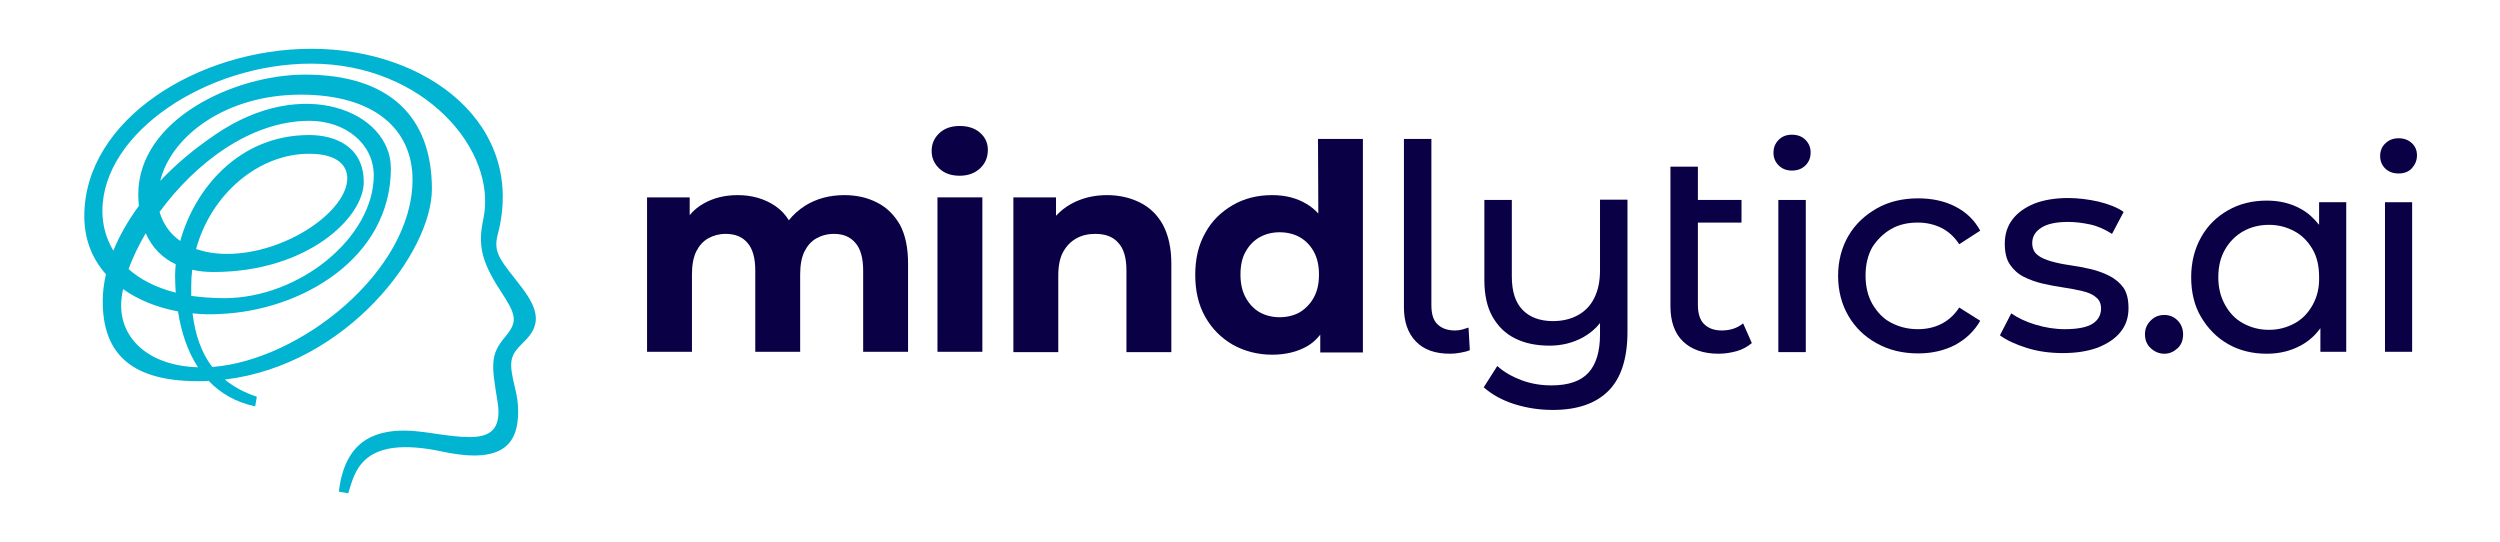
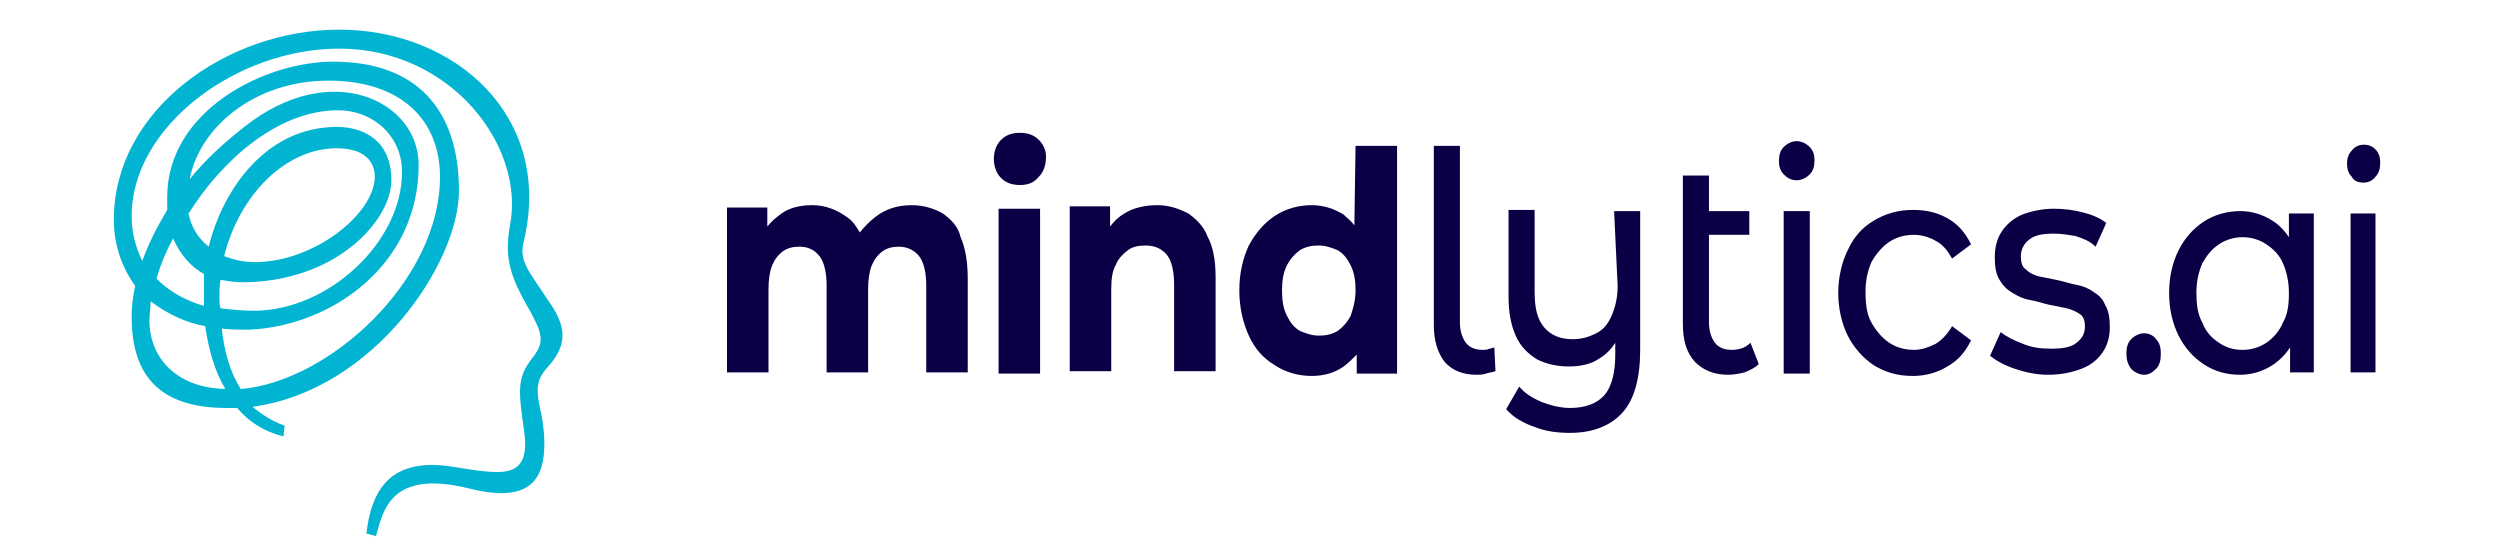
- <svg xmlns="http://www.w3.org/2000/svg" version="1.1" id="Layer_1" x="0px" y="0px" viewBox="0 0 773.9 167.7" style="enable-background:new 0 0 773.9 167.7;" xml:space="preserve">
+ <svg xmlns="http://www.w3.org/2000/svg" version="1.1" id="Layer_1" x="0px" y="0px" viewBox="0 0 210.8 47" style="enable-background:new 0 0 210.8 47;" xml:space="preserve">
  <style type="text/css">
	.st0{fill:#01B4D2;}
	.st1{fill:#0A0045;}
</style>
  <g>
-     <path class="st0" d="M161.6,89.1c-6.5-8.5-9.1-10.6-7.5-16.6c8.8-33.6-21.4-57.4-57.7-57.4c-35,0-70.3,21.9-70.3,51.8   c0,7.3,2.5,13.3,6.7,18c-0.7,3-1,5.8-1,8.3c0,14.9,7.3,24.8,29.5,24.8c1.1,0,2.2,0,3.3-0.1c3.6,3.8,8.3,6.6,14.4,7.9l0.5-3   c-4-1.3-7.2-3.1-9.9-5.3c38-4.6,64.1-39.5,64.1-59c0-22.5-13.3-35.4-39.3-35.4c-21.6,0-51.6,13.7-51.6,37.1c0,1.2,0.1,2.4,0.2,3.5   c-3.5,4.8-6.1,9.4-7.9,13.9c-2.3-3.8-3.4-8-3.4-12.3c0-24.3,32.4-45.6,64.6-45.6c35.1,0,57.9,27,53.3,48.2   c-1.6,7.6-0.8,12.6,5,21.6c5.3,8.1,5.9,9.9,1.6,15c-4.4,5.3-4.1,8.3-2.2,19.7c1.5,9-2.6,11.1-8.6,11.1c-6.6,0-14.4-2-19.9-2   c-9.8-0.1-18.8,3.4-20.6,18.9l2.9,0.5c2.1-6.5,3.9-18.3,29.2-12.9c19.2,4.1,23.4-2.9,23.4-12.4c0-2.9-0.4-4.9-0.9-7   c-2.1-8.6-1.8-10.2,2.6-14.5C167.6,100.7,166.8,96,161.6,89.1z M37.5,94.6c0-1.6,0.2-3.3,0.6-5.1c4.8,3.4,10.6,5.7,17,6.9   c1,6.3,2.9,12.3,6.2,17.3C45.9,113.2,37.5,104.8,37.5,94.6z M93.1,29.3c23,0,34.6,10.9,34.6,26.3c0,28.4-34.9,56-62,58   c-3.5-4.6-5.3-10.2-6.1-16.6c2.7,0.3,5.5,0.4,8.4,0.2c25.4-1,53-17.3,53-45.1c0-17.5-27.2-29.1-54.4-10.4   c-6.8,4.6-12.4,9.4-17,14.3C53,42.1,69.9,29.3,93.1,29.3z M59.2,88.4c0-1.7,0.1-3.3,0.3-4.9c2.1,0.5,4.3,0.7,6.6,0.7   c29.1,0,46.5-16.9,46.5-27.8c0-11.1-8.9-14.6-16.9-14.6c-21.8,0-35.5,16.8-39.9,32.8c-3.3-2.3-5.4-5.5-6.4-9   c10.9-14.9,28-28.2,46.4-28.2c11,0,19.9,7,19.9,16.9c0,19.1-22.9,38-46.3,38c-3.7,0-7.1-0.3-10.2-0.7   C59.2,90.5,59.2,89.5,59.2,88.4z M60.7,77.1c4.6-16.9,19.2-29.5,35-29.5c8.6,0,11.8,3.5,11.8,7.6c0,10.1-18.9,23.4-37.3,23.4   C66.6,78.6,63.4,78,60.7,77.1z M54.4,81.8c-0.1,1.2-0.2,2.4-0.2,3.6c0,1.7,0.1,3.5,0.2,5.2c-6.2-1.6-11-4.1-14.6-7.3   c1.3-3.6,3.1-7.3,5.3-11.1C47.1,76.7,50.3,79.9,54.4,81.8z" />
+     <path class="st0" d="M46.2,25.3c-1.7-2.6-2.5-3.3-2-5.1C46.6,9.8,38.4,2.5,28.6,2.5c-9.5,0-19,6.8-19,16c0,2.2,0.7,4.1,1.8,5.6   c-0.2,0.9-0.3,1.8-0.3,2.6c0,4.6,2,7.7,8,7.7c0.3,0,0.6,0,0.9,0c1,1.2,2.3,2,3.9,2.4l0.1-0.9c-1.1-0.4-2-1-2.7-1.6   c10.3-1.4,17.4-12.2,17.4-18.2c0-6.9-3.6-10.9-10.6-10.9c-5.9,0-14,4.2-14,11.4c0,0.4,0,0.7,0,1.1c-0.9,1.5-1.6,2.9-2.1,4.3   c-0.6-1.2-0.9-2.5-0.9-3.8c0-7.5,8.8-14.1,17.5-14.1c9.5,0,15.7,8.3,14.4,14.9c-0.4,2.4-0.2,3.9,1.4,6.7c1.4,2.5,1.6,3.1,0.4,4.6   c-1.2,1.6-1.1,2.6-0.6,6.1c0.4,2.8-0.7,3.4-2.3,3.4c-1.8,0-3.9-0.6-5.4-0.6c-2.7,0-5.1,1.1-5.6,5.8l0.8,0.2c0.6-2,1.1-5.7,7.9-4   c5.2,1.3,6.3-0.9,6.3-3.8c0-0.9-0.1-1.5-0.2-2.2c-0.6-2.6-0.5-3.2,0.7-4.5C47.9,28.9,47.7,27.4,46.2,25.3z M12.6,27   c0-0.5,0.1-1,0.1-1.6c1.3,1,2.9,1.8,4.6,2.1c0.3,2,0.8,3.8,1.7,5.3C14.9,32.7,12.6,30.2,12.6,27z M27.7,6.8c6.2,0,9.4,3.4,9.4,8.1   c0,8.8-9.4,17.3-16.8,17.9c-0.9-1.4-1.4-3.2-1.6-5.1c0.7,0.1,1.5,0.1,2.3,0.1c6.9-0.3,14.3-5.4,14.3-13.9c0-5.4-7.4-9-14.7-3.2   c-1.8,1.4-3.4,2.9-4.6,4.4C16.8,10.8,21.4,6.8,27.7,6.8z M18.5,25.1c0-0.5,0-1,0.1-1.5c0.6,0.1,1.2,0.2,1.8,0.2   c7.9,0,12.6-5.2,12.6-8.6c0-3.4-2.4-4.5-4.6-4.5c-5.9,0-9.6,5.2-10.8,10.1c-0.9-0.7-1.5-1.7-1.7-2.8c2.9-4.6,7.6-8.7,12.6-8.7   c3,0,5.4,2.2,5.4,5.2c0,5.9-6.2,11.7-12.5,11.7c-1,0-1.9-0.1-2.8-0.2C18.5,25.7,18.5,25.4,18.5,25.1z M18.9,21.6   c1.3-5.2,5.2-9.1,9.5-9.1c2.3,0,3.2,1.1,3.2,2.4c0,3.1-5.1,7.2-10.1,7.2C20.5,22.1,19.7,21.9,18.9,21.6z M17.2,23.1   c0,0.4,0,0.7,0,1.1c0,0.5,0,1.1,0,1.6c-1.7-0.5-3-1.3-4-2.3c0.3-1.1,0.8-2.3,1.4-3.4C15.2,21.5,16.1,22.5,17.2,23.1z" />
    <g>
-       <path class="st1" d="M271.5,62.7c-2.9-1.5-6.3-2.3-10.1-2.3c-4.6,0-8.7,1.1-12.2,3.3c-2,1.3-3.7,2.8-5,4.5    c-1.1-1.8-2.5-3.3-4.3-4.5c-3.3-2.2-7.2-3.3-11.5-3.3c-3.9,0-7.3,0.8-10.4,2.5c-1.8,1-3.3,2.2-4.5,3.7v-5.5h-13.2v47.8h13.9V85    c0-2.9,0.4-5.2,1.3-7.1c0.9-1.8,2.1-3.2,3.7-4.1c1.6-0.9,3.4-1.4,5.4-1.4c3,0,5.2,0.9,6.8,2.8c1.6,1.8,2.4,4.7,2.4,8.5v25.2h13.9    V85c0-2.9,0.4-5.2,1.3-7.1c0.9-1.8,2.1-3.2,3.7-4.1c1.6-0.9,3.4-1.4,5.5-1.4c2.8,0,5,0.9,6.6,2.8c1.6,1.8,2.4,4.7,2.4,8.5v25.2    h13.9V81.6c0-4.8-0.8-8.8-2.5-12C276.8,66.5,274.5,64.2,271.5,62.7z" />
-       <path class="st1" d="M303.4,41.1c-1.6-1.4-3.7-2.1-6.3-2.1c-2.6,0-4.7,0.7-6.3,2.2s-2.4,3.3-2.4,5.5s0.8,4,2.4,5.5    s3.7,2.2,6.3,2.2c2.6,0,4.7-0.8,6.3-2.3c1.6-1.5,2.4-3.4,2.4-5.7C305.8,44.3,305,42.5,303.4,41.1z" />
-       <rect x="290.2" y="61.1" class="st1" width="13.9" height="47.8" />
-       <path class="st1" d="M352.9,62.7c-3-1.5-6.4-2.3-10.2-2.3c-4.1,0-7.7,0.9-10.9,2.6c-1.9,1-3.5,2.3-4.9,3.8v-5.7h-13.2V109h13.9    V85.3c0-3,0.5-5.5,1.5-7.3s2.3-3.2,4.1-4.2c1.8-1,3.7-1.4,5.9-1.4c3.1,0,5.5,0.9,7.1,2.8c1.7,1.8,2.5,4.7,2.5,8.5V109h13.9V81.6    c0-4.8-0.9-8.8-2.6-12C358.3,66.5,355.9,64.2,352.9,62.7z" />
-       <path class="st1" d="M408.1,66.1c-1.1-1.2-2.3-2.2-3.7-3c-3-1.8-6.5-2.7-10.6-2.7c-4.5,0-8.6,1-12.2,3.1s-6.5,4.9-8.5,8.6    c-2.1,3.7-3.1,8-3.1,13c0,5,1,9.3,3.1,13s4.9,6.5,8.5,8.6c3.6,2,7.7,3.1,12.2,3.1c4.2,0,7.8-0.9,10.8-2.6c1.6-0.9,2.9-2.1,4.1-3.6    v5.5h13.2V43H408L408.1,66.1L408.1,66.1z M406.7,92.1c-1.1,2-2.6,3.5-4.4,4.6c-1.8,1-3.9,1.5-6.2,1.5c-2.2,0-4.3-0.5-6.1-1.5    c-1.8-1-3.3-2.6-4.4-4.6c-1.1-2-1.6-4.4-1.6-7.1c0-2.8,0.5-5.2,1.6-7.1c1.1-2,2.6-3.5,4.4-4.5c1.8-1,3.9-1.5,6.1-1.5    c2.3,0,4.4,0.5,6.2,1.5c1.8,1,3.3,2.5,4.4,4.5c1.1,2,1.6,4.3,1.6,7.1C408.3,87.8,407.8,90.1,406.7,92.1z" />
-       <path class="st1" d="M452.7,102c-0.7,0.2-1.5,0.3-2.3,0.3c-2.4,0-4.2-0.7-5.5-2s-1.8-3.3-1.8-5.9V43h-8.5v52.1    c0,4.5,1.2,8,3.7,10.6s6,3.8,10.6,3.8c1,0,2-0.1,3.1-0.3s2.1-0.4,3-0.8l-0.4-7C454,101.6,453.4,101.8,452.7,102z" />
-       <path class="st1" d="M495.3,83.7c0,3.4-0.6,6.2-1.8,8.6s-2.9,4.1-5.1,5.3s-4.8,1.8-7.7,1.8c-4,0-7.2-1.2-9.4-3.5    s-3.3-5.7-3.3-10.3V61.9h-8.5v24.7c0,4.6,0.8,8.4,2.5,11.4s4,5.3,7.1,6.8c3,1.5,6.6,2.2,10.6,2.2c3.8,0,7.3-0.9,10.4-2.6    c2.1-1.2,3.8-2.6,5.2-4.4v3.5c0,5.3-1.2,9.3-3.6,11.9c-2.4,2.6-6.2,3.9-11.4,3.9c-3.3,0-6.3-0.5-9.3-1.6c-2.9-1.1-5.4-2.5-7.5-4.4    l-4.2,6.6c2.5,2.2,5.7,4,9.5,5.2c3.8,1.2,7.8,1.8,11.9,1.8c7.6,0,13.3-2,17.2-5.9s5.9-10,5.9-18.3V61.8h-8.5L495.3,83.7    L495.3,83.7z" />
-       <path class="st1" d="M533,102.3c-2.4,0-4.2-0.7-5.5-2s-1.9-3.3-1.9-5.9V68.9h13.5v-7h-13.5V51.6h-8.5v43.2c0,4.7,1.3,8.4,3.9,10.9    c2.6,2.5,6.3,3.8,11,3.8c1.9,0,3.8-0.3,5.6-0.8c1.8-0.5,3.4-1.4,4.7-2.5l-2.7-6.1C537.9,101.5,535.7,102.3,533,102.3z" />
-       <path class="st1" d="M554.7,41.7c-1.7,0-3,0.5-4.1,1.6s-1.6,2.4-1.6,4c0,1.5,0.5,2.8,1.6,3.9s2.5,1.6,4.1,1.6    c1.7,0,3.1-0.5,4.2-1.6c1.1-1.1,1.6-2.4,1.6-4c0-1.5-0.5-2.8-1.6-3.9C557.8,42.2,556.4,41.7,554.7,41.7z" />
-       <rect x="550.5" y="61.9" class="st1" width="8.5" height="47.1" />
-       <path class="st1" d="M585.4,70.9c2.4-1.4,5.2-2,8.3-2c2.5,0,4.9,0.5,7.2,1.6c2.2,1.1,4.1,2.8,5.6,5.1l6.5-4.2    c-1.8-3.3-4.4-5.8-7.8-7.5c-3.3-1.7-7.2-2.5-11.4-2.5c-4.8,0-9.1,1-12.8,3.1s-6.7,4.9-8.8,8.5s-3.2,7.8-3.2,12.4s1.1,8.8,3.2,12.4    s5.1,6.5,8.8,8.5c3.8,2.1,8,3.1,12.8,3.1c4.3,0,8.1-0.9,11.4-2.6c3.3-1.8,5.9-4.2,7.8-7.5l-6.5-4.1c-1.5,2.3-3.4,4-5.6,5.1    c-2.2,1.1-4.6,1.6-7.2,1.6c-3.1,0-5.8-0.7-8.3-2s-4.3-3.3-5.8-5.8c-1.4-2.5-2.1-5.4-2.1-8.8s0.7-6.3,2.1-8.8    C581.1,74.2,583,72.3,585.4,70.9z" />
-       <path class="st1" d="M653,85.4c-1.8-0.9-3.7-1.6-5.8-2.1c-2.1-0.5-4.3-0.9-6.4-1.2s-4.1-0.7-5.8-1.2c-1.8-0.5-3.2-1.1-4.3-2    c-1.1-0.9-1.6-2.1-1.6-3.7c0-1.9,0.9-3.5,2.8-4.7c1.8-1.2,4.6-1.8,8.3-1.8c2.3,0,4.6,0.3,6.9,0.8c2.3,0.5,4.5,1.5,6.7,2.9l3.6-6.8    c-2-1.4-4.6-2.4-7.8-3.2c-3.2-0.7-6.3-1.1-9.4-1.1c-4,0-7.5,0.6-10.4,1.7c-2.9,1.2-5.2,2.8-6.8,4.9c-1.6,2.1-2.4,4.6-2.4,7.5    c0,2.7,0.5,4.9,1.6,6.5c1.1,1.6,2.5,2.9,4.3,3.8c1.8,0.9,3.7,1.6,5.9,2.1s4.3,0.9,6.4,1.2c2.1,0.3,4.1,0.7,5.8,1.1s3.2,1,4.2,1.9    c1.1,0.8,1.6,2,1.6,3.5c0,2-0.9,3.6-2.6,4.7s-4.6,1.7-8.6,1.7c-3.1,0-6.1-0.5-9.1-1.4s-5.5-2.1-7.5-3.5l-3.5,6.8    c2,1.5,4.8,2.8,8.3,3.9c3.5,1.1,7.2,1.6,11.2,1.6c4.2,0,7.8-0.6,10.8-1.7c3-1.2,5.4-2.8,7-4.8c1.7-2.1,2.5-4.5,2.5-7.4    c0-2.7-0.5-4.8-1.6-6.4C656.2,87.5,654.7,86.3,653,85.4z" />
-       <path class="st1" d="M670,97.5c-1.6,0-3,0.5-4.2,1.7s-1.8,2.5-1.8,4.3c0,1.8,0.6,3.2,1.8,4.3s2.6,1.7,4.2,1.7    c1.6,0,2.9-0.6,4.1-1.7s1.7-2.6,1.7-4.3s-0.6-3.2-1.7-4.3C672.9,98,671.5,97.5,670,97.5z" />
-       <path class="st1" d="M717.9,69.6c-1.6-2-3.4-3.7-5.6-4.9c-3.2-1.8-6.7-2.6-10.6-2.6c-4.5,0-8.5,1-12,3c-3.5,2-6.3,4.7-8.3,8.3    c-2,3.5-3.1,7.7-3.1,12.4s1,8.9,3.1,12.4s4.8,6.3,8.3,8.3c3.5,2,7.5,3,12,3c4,0,7.6-0.9,10.8-2.7c2.3-1.3,4.2-3,5.8-5.2v7.3h8    V62.6h-8.4V69.6z M715.9,94.4c-1.4,2.5-3.2,4.4-5.6,5.7c-2.4,1.3-5,2-7.9,2c-3,0-5.6-0.7-8-2s-4.2-3.2-5.6-5.7    c-1.4-2.5-2.1-5.3-2.1-8.6c0-3.3,0.7-6.2,2.1-8.6c1.4-2.4,3.3-4.3,5.6-5.6c2.3-1.3,5-2,8-2c2.9,0,5.5,0.7,7.9,2s4.2,3.2,5.6,5.6    c1.4,2.4,2,5.3,2,8.6C718,89,717.3,91.9,715.9,94.4z" />
-       <rect x="738.3" y="62.6" class="st1" width="8.4" height="46.3" />
-       <path class="st1" d="M742.5,53.7c1.7,0,3.1-0.5,4.1-1.6s1.6-2.4,1.6-4c0-1.5-0.5-2.8-1.6-3.8s-2.4-1.5-4.1-1.5    c-1.6,0-3,0.5-4.1,1.6c-1.1,1-1.6,2.4-1.6,3.9c0,1.5,0.5,2.8,1.6,3.9C739.5,53.2,740.8,53.7,742.5,53.7z" />
+       <path class="st1" d="M79.5,18c-0.7-0.4-1.6-0.7-2.6-0.7c-1.2,0-2.2,0.3-3.1,1c-0.5,0.4-0.9,0.8-1.3,1.3c-0.3-0.5-0.6-1-1.1-1.3    c-0.8-0.6-1.8-1-2.9-1c-1,0-1.9,0.2-2.6,0.7c-0.4,0.3-0.8,0.6-1.2,1.1v-1.6h-3.4v13.9h3.5v-7c0-0.8,0.1-1.5,0.3-2    c0.2-0.5,0.5-0.9,0.9-1.2c0.4-0.3,0.9-0.4,1.4-0.4c0.8,0,1.3,0.3,1.7,0.8c0.4,0.5,0.6,1.4,0.6,2.5v7.3h3.5v-7c0-0.8,0.1-1.5,0.3-2    c0.2-0.5,0.5-0.9,0.9-1.2c0.4-0.3,0.9-0.4,1.4-0.4c0.7,0,1.3,0.3,1.7,0.8c0.4,0.5,0.6,1.4,0.6,2.5v7.3h3.5v-7.9    c0-1.4-0.2-2.6-0.6-3.5C80.8,19.1,80.2,18.5,79.5,18z" />
+       <path class="st1" d="M87.6,11.8c-0.4-0.4-0.9-0.6-1.6-0.6c-0.7,0-1.2,0.2-1.6,0.6c-0.4,0.4-0.6,1-0.6,1.6c0,0.6,0.2,1.2,0.6,1.6    c0.4,0.4,0.9,0.6,1.6,0.6c0.7,0,1.2-0.2,1.6-0.7c0.4-0.4,0.6-1,0.6-1.7C88.2,12.7,88,12.2,87.6,11.8z" />
+       <rect x="84.2" y="17.6" class="st1" width="3.5" height="13.9" />
+       <path class="st1" d="M100.2,18c-0.8-0.4-1.6-0.7-2.6-0.7c-1,0-2,0.2-2.8,0.7c-0.5,0.3-0.9,0.7-1.2,1.1v-1.7h-3.4v13.9h3.5v-6.9    c0-0.9,0.1-1.6,0.4-2.1c0.2-0.5,0.6-0.9,1-1.2c0.4-0.3,0.9-0.4,1.5-0.4c0.8,0,1.4,0.3,1.8,0.8c0.4,0.5,0.6,1.4,0.6,2.5v7.3h3.5    v-7.9c0-1.4-0.2-2.6-0.7-3.5C101.5,19.1,100.9,18.5,100.2,18z" />
+       <path class="st1" d="M114.2,19c-0.3-0.4-0.6-0.6-0.9-0.9c-0.8-0.5-1.7-0.8-2.7-0.8c-1.1,0-2.2,0.3-3.1,0.9    c-0.9,0.6-1.6,1.4-2.2,2.5c-0.5,1.1-0.8,2.3-0.8,3.8c0,1.4,0.3,2.7,0.8,3.8c0.5,1.1,1.2,1.9,2.2,2.5c0.9,0.6,2,0.9,3.1,0.9    c1.1,0,2-0.3,2.7-0.8c0.4-0.3,0.7-0.6,1.1-1v1.6h3.4V12.3h-3.5L114.2,19L114.2,19z M113.9,26.6c-0.3,0.6-0.7,1-1.1,1.3    c-0.5,0.3-1,0.4-1.6,0.4c-0.6,0-1.1-0.2-1.6-0.4c-0.5-0.3-0.8-0.7-1.1-1.3c-0.3-0.6-0.4-1.3-0.4-2.1c0-0.8,0.1-1.5,0.4-2.1    c0.3-0.6,0.7-1,1.1-1.3c0.5-0.3,1-0.4,1.6-0.4c0.6,0,1.1,0.2,1.6,0.4c0.5,0.3,0.8,0.7,1.1,1.3c0.3,0.6,0.4,1.3,0.4,2.1    C114.3,25.3,114.1,26,113.9,26.6z" />
+       <path class="st1" d="M125.6,29.4c-0.2,0.1-0.4,0.1-0.6,0.1c-0.6,0-1.1-0.2-1.4-0.6c-0.3-0.4-0.5-1-0.5-1.7V12.3h-2.2v15.1    c0,1.3,0.3,2.3,0.9,3.1c0.6,0.7,1.5,1.1,2.7,1.1c0.3,0,0.5,0,0.8-0.1c0.3-0.1,0.5-0.1,0.8-0.2l-0.1-2    C125.9,29.3,125.7,29.4,125.6,29.4z" />
+       <path class="st1" d="M136.4,24.1c0,1-0.2,1.8-0.5,2.5c-0.3,0.7-0.7,1.2-1.3,1.5c-0.6,0.3-1.2,0.5-2,0.5c-1,0-1.8-0.3-2.4-1    s-0.8-1.7-0.8-3v-6.9h-2.2V25c0,1.3,0.2,2.4,0.6,3.3s1,1.5,1.8,2c0.8,0.4,1.7,0.6,2.7,0.6c1,0,1.9-0.2,2.6-0.7    c0.5-0.3,1-0.8,1.3-1.3v1c0,1.5-0.3,2.7-0.9,3.4c-0.6,0.7-1.6,1.1-2.9,1.1c-0.8,0-1.6-0.2-2.4-0.5c-0.7-0.3-1.4-0.7-1.9-1.3    l-1.1,1.9c0.6,0.7,1.5,1.2,2.4,1.5c1,0.4,2,0.5,3,0.5c1.9,0,3.4-0.6,4.4-1.7c1-1.1,1.5-2.9,1.5-5.3V17.8h-2.2L136.4,24.1    L136.4,24.1z" />
+       <path class="st1" d="M146,29.5c-0.6,0-1.1-0.2-1.4-0.6c-0.3-0.4-0.5-1-0.5-1.7v-7.4h3.4v-2h-3.4v-3h-2.2v12.5c0,1.4,0.3,2.4,1,3.2    c0.7,0.7,1.6,1.1,2.8,1.1c0.5,0,1-0.1,1.4-0.2c0.5-0.2,0.9-0.4,1.2-0.7l-0.7-1.8C147.2,29.3,146.7,29.5,146,29.5z" />
+       <path class="st1" d="M151.5,11.9c-0.4,0-0.8,0.2-1.1,0.5c-0.3,0.3-0.4,0.7-0.4,1.2c0,0.4,0.1,0.8,0.4,1.1c0.3,0.3,0.6,0.5,1.1,0.5    c0.4,0,0.8-0.2,1.1-0.5c0.3-0.3,0.4-0.7,0.4-1.2c0-0.4-0.1-0.8-0.4-1.1C152.3,12.1,151.9,11.9,151.5,11.9z" />
+       <rect x="150.4" y="17.8" class="st1" width="2.2" height="13.7" />
+       <path class="st1" d="M159.3,20.4c0.6-0.4,1.3-0.6,2.1-0.6c0.6,0,1.3,0.2,1.8,0.5c0.6,0.3,1,0.8,1.4,1.5l1.6-1.2    c-0.5-1-1.1-1.7-2-2.2c-0.9-0.5-1.8-0.7-2.9-0.7c-1.2,0-2.3,0.3-3.3,0.9c-1,0.6-1.7,1.4-2.2,2.5c-0.5,1-0.8,2.3-0.8,3.6    s0.3,2.6,0.8,3.6c0.5,1,1.3,1.9,2.2,2.5c1,0.6,2,0.9,3.3,0.9c1.1,0,2.1-0.3,2.9-0.8c0.9-0.5,1.5-1.2,2-2.2l-1.6-1.2    c-0.4,0.7-0.9,1.2-1.4,1.5c-0.6,0.3-1.2,0.5-1.8,0.5c-0.8,0-1.5-0.2-2.1-0.6c-0.6-0.4-1.1-1-1.5-1.7c-0.4-0.7-0.5-1.6-0.5-2.6    s0.2-1.8,0.5-2.5C158.2,21.4,158.7,20.8,159.3,20.4z" />
+       <path class="st1" d="M176.5,24.6c-0.4-0.3-0.9-0.5-1.5-0.6c-0.5-0.1-1.1-0.3-1.6-0.4s-1-0.2-1.5-0.3c-0.4-0.1-0.8-0.3-1.1-0.6    c-0.3-0.2-0.4-0.6-0.4-1.1c0-0.5,0.2-1,0.7-1.4c0.5-0.4,1.2-0.5,2.1-0.5c0.6,0,1.2,0.1,1.8,0.2c0.6,0.2,1.2,0.4,1.7,0.9l0.9-2    c-0.5-0.4-1.2-0.7-2-0.9c-0.8-0.2-1.6-0.3-2.4-0.3c-1,0-1.9,0.2-2.7,0.5c-0.7,0.3-1.3,0.8-1.7,1.4c-0.4,0.6-0.6,1.3-0.6,2.2    c0,0.8,0.1,1.4,0.4,1.9c0.3,0.5,0.6,0.8,1.1,1.1c0.5,0.3,0.9,0.5,1.5,0.6s1.1,0.3,1.6,0.4c0.5,0.1,1,0.2,1.5,0.3    c0.4,0.1,0.8,0.3,1.1,0.5c0.3,0.2,0.4,0.6,0.4,1c0,0.6-0.2,1-0.7,1.4s-1.2,0.5-2.2,0.5c-0.8,0-1.6-0.1-2.3-0.4    c-0.8-0.3-1.4-0.6-1.9-1l-0.9,2c0.5,0.4,1.2,0.8,2.1,1.1c0.9,0.3,1.8,0.5,2.8,0.5c1.1,0,2-0.2,2.8-0.5c0.8-0.3,1.4-0.8,1.8-1.4    c0.4-0.6,0.6-1.3,0.6-2.1c0-0.8-0.1-1.4-0.4-1.9C177.3,25.2,177,24.9,176.5,24.6z" />
+       <path class="st1" d="M180.8,28.1c-0.4,0-0.8,0.2-1.1,0.5c-0.3,0.3-0.4,0.7-0.4,1.2c0,0.5,0.1,0.9,0.4,1.3c0.3,0.3,0.7,0.5,1.1,0.5    c0.4,0,0.7-0.2,1-0.5c0.3-0.3,0.4-0.7,0.4-1.3c0-0.5-0.1-0.9-0.4-1.2C181.6,28.3,181.2,28.1,180.8,28.1z" />
+       <path class="st1" d="M193,20c-0.4-0.6-0.9-1.1-1.4-1.4c-0.8-0.5-1.7-0.8-2.7-0.8c-1.1,0-2.2,0.3-3.1,0.9c-0.9,0.6-1.6,1.4-2.1,2.4    c-0.5,1-0.8,2.2-0.8,3.6c0,1.4,0.3,2.6,0.8,3.6c0.5,1,1.2,1.8,2.1,2.4c0.9,0.6,1.9,0.9,3.1,0.9c1,0,1.9-0.3,2.7-0.8    c0.6-0.4,1.1-0.9,1.5-1.5v2.1h2V18H193V20z M192.5,27.2c-0.3,0.7-0.8,1.3-1.4,1.7c-0.6,0.4-1.3,0.6-2,0.6c-0.8,0-1.4-0.2-2-0.6    c-0.6-0.4-1.1-0.9-1.4-1.7c-0.4-0.7-0.5-1.6-0.5-2.5c0-1,0.2-1.8,0.5-2.5c0.4-0.7,0.8-1.2,1.4-1.6c0.6-0.4,1.3-0.6,2-0.6    c0.7,0,1.4,0.2,2,0.6c0.6,0.4,1.1,0.9,1.4,1.6c0.3,0.7,0.5,1.5,0.5,2.5C193,25.7,192.9,26.5,192.5,27.2z" />
+       <rect x="198.2" y="18" class="st1" width="2.1" height="13.4" />
+       <path class="st1" d="M199.3,15.4c0.4,0,0.8-0.2,1-0.5c0.3-0.3,0.4-0.7,0.4-1.2c0-0.4-0.1-0.8-0.4-1.1s-0.6-0.4-1-0.4    c-0.4,0-0.8,0.2-1,0.5c-0.3,0.3-0.4,0.7-0.4,1.1c0,0.4,0.1,0.8,0.4,1.1C198.5,15.3,198.9,15.4,199.3,15.4z" />
    </g>
  </g>
</svg>
